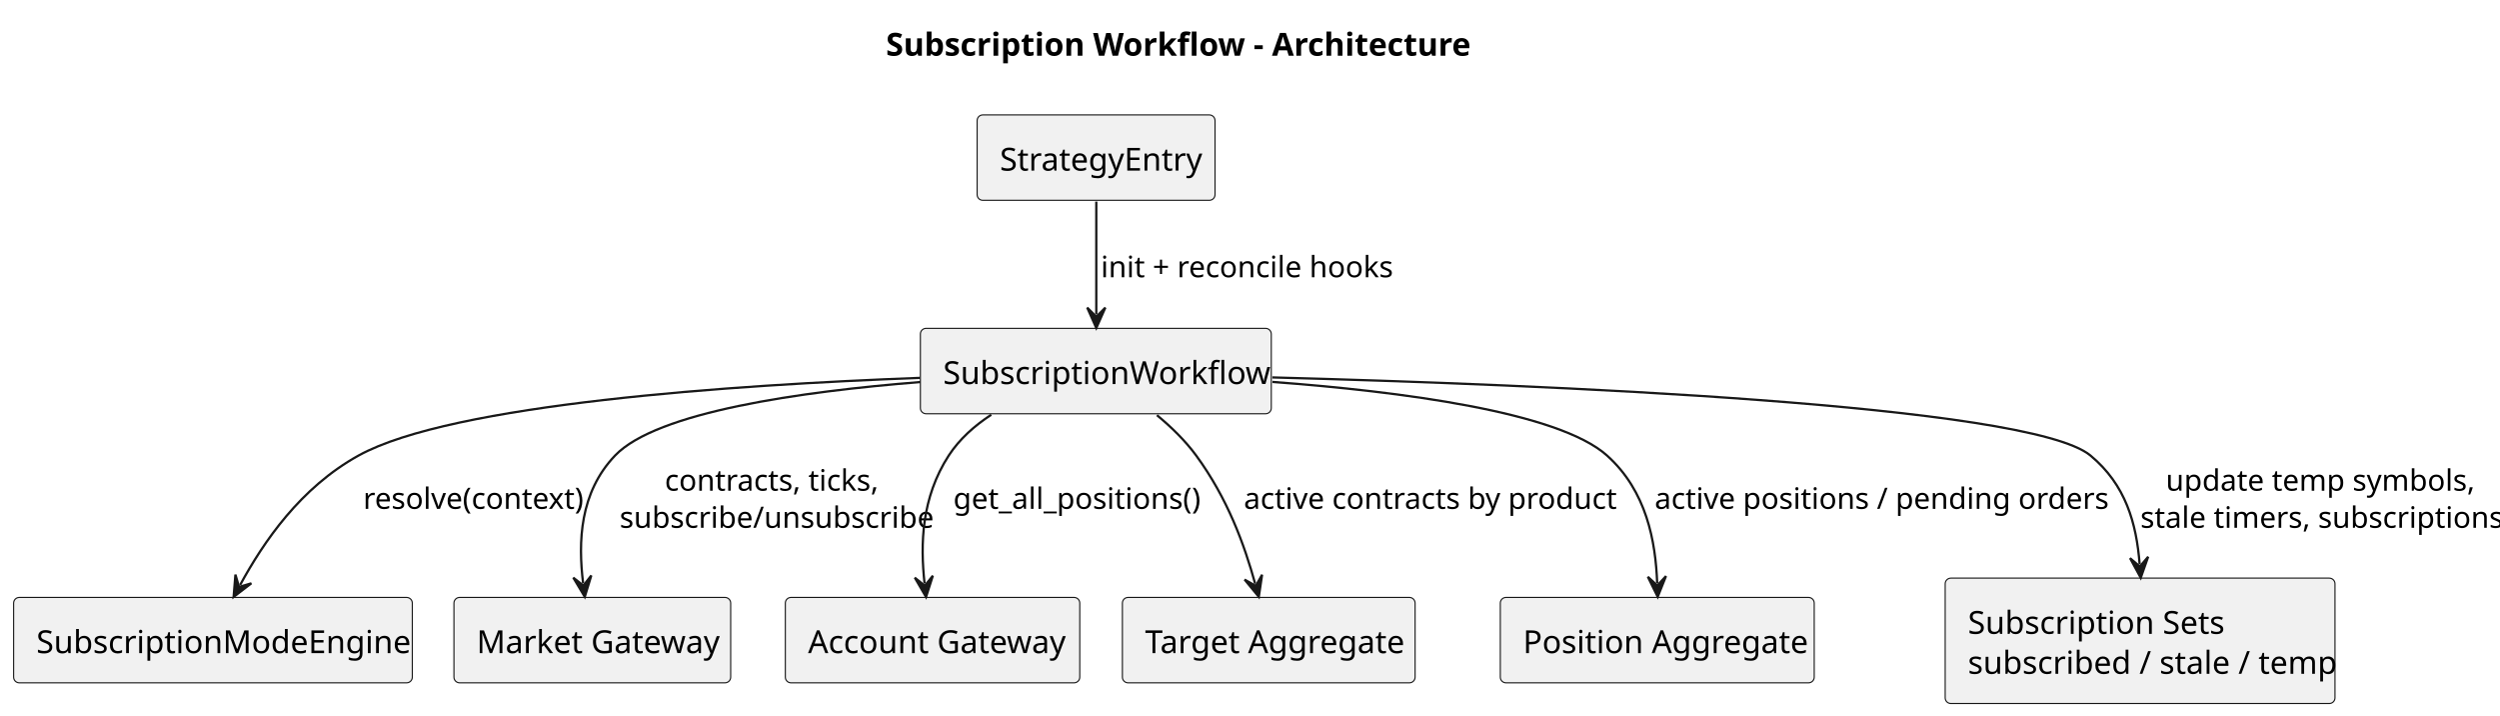
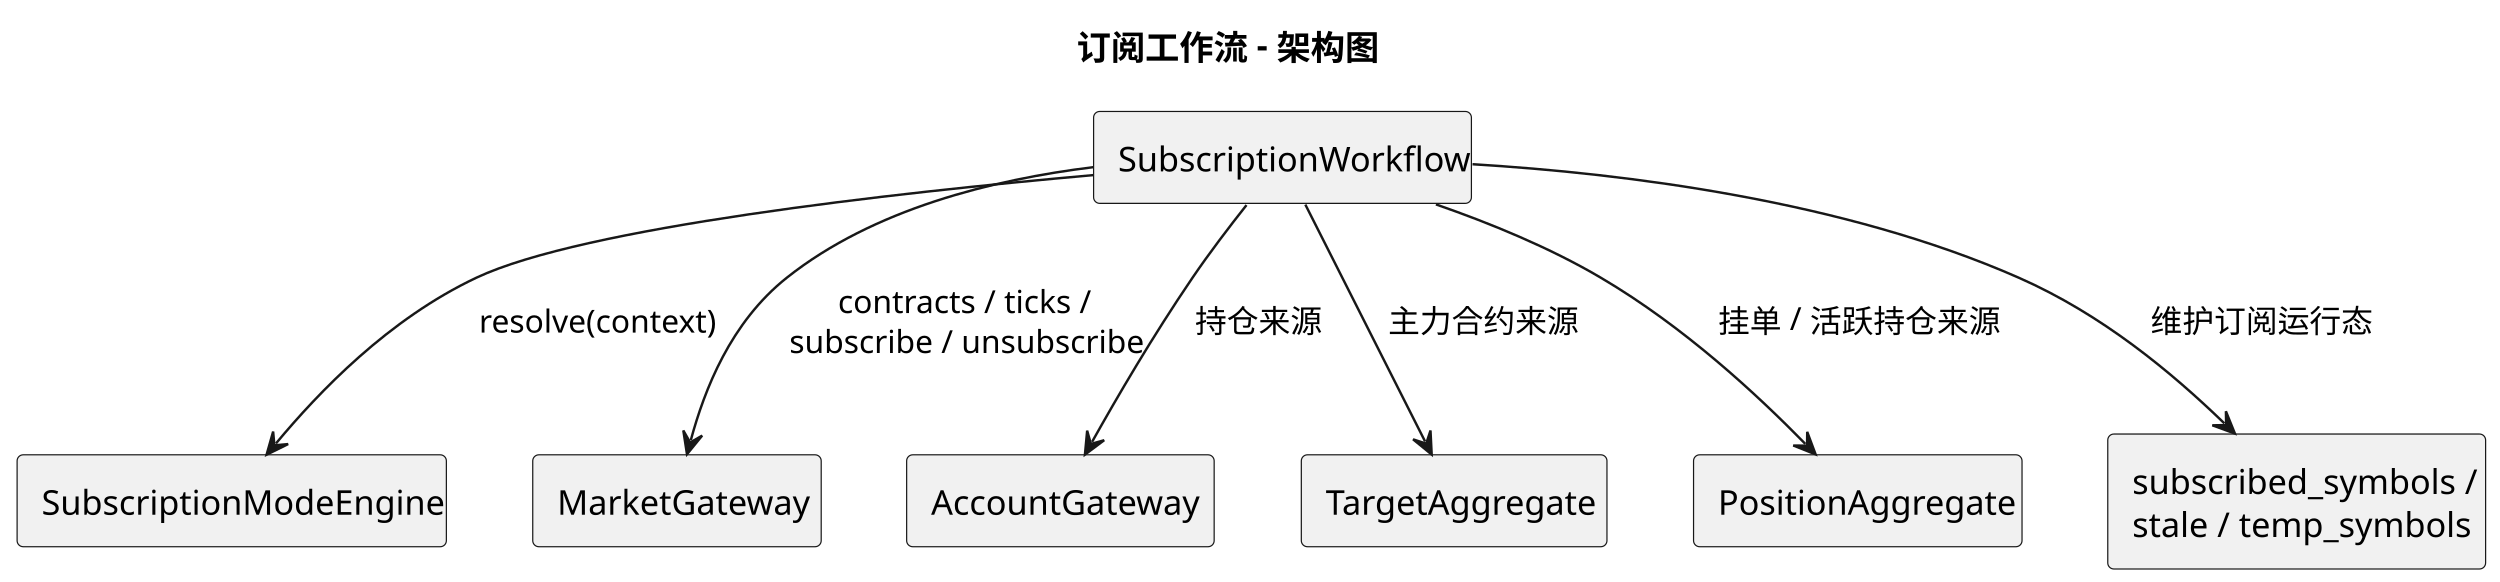
- <svg xmlns="http://www.w3.org/2000/svg" contentStyleType="text/css" data-diagram-type="DESCRIPTION" height="315px" preserveAspectRatio="none" style="width:1101px;height:315px;background:#FFFFFF;" version="1.1" viewBox="0 0 1101 315" width="1101px" zoomAndPan="magnify">
+ <svg xmlns="http://www.w3.org/2000/svg" contentStyleType="text/css" data-diagram-type="DESCRIPTION" height="238px" preserveAspectRatio="none" style="width:1023px;height:238px;background:#FFFFFF;" version="1.1" viewBox="0 0 1023 238" width="1023px" zoomAndPan="magnify">
  <defs />
  <g>
    <g class="title" data-source-line="1">
-       <text fill="#000000" font-family="sans-serif" font-size="14" font-weight="bold" lengthAdjust="spacing" textLength="247.352" x="390.324" y="24.533">Subscription Workflow - Architecture</text>
+       <text fill="#000000" font-family="sans-serif" font-size="14" font-weight="bold" lengthAdjust="spacing" textLength="127.941" x="440.586" y="24.533">订阅工作流 - 架构图</text>
    </g>
-     <g class="entity" data-qualified-name="entry" data-source-line="6" id="ent0002">
-       <rect fill="#F1F1F1" height="37.609" rx="2.5" ry="2.5" style="stroke:#181818;stroke-width:0.5;" width="104.814" x="430.5" y="50.609" />
-       <text fill="#000000" font-family="sans-serif" font-size="14" lengthAdjust="spacing" textLength="84.814" x="440.5" y="75.143">StrategyEntry</text>
+     <g class="entity" data-qualified-name="Workflow" data-source-line="5" id="ent0002">
+       <rect fill="#F1F1F1" height="37.609" rx="2.5" ry="2.5" style="stroke:#181818;stroke-width:0.5;" width="154.6" x="447.5" y="45.609" />
+       <text fill="#000000" font-family="sans-serif" font-size="14" lengthAdjust="spacing" textLength="134.6" x="457.5" y="70.143">SubscriptionWorkflow</text>
    </g>
-     <g class="entity" data-qualified-name="workflow" data-source-line="7" id="ent0003">
-       <rect fill="#F1F1F1" height="37.609" rx="2.5" ry="2.5" style="stroke:#181818;stroke-width:0.5;" width="154.6" x="405.5" y="144.609" />
-       <text fill="#000000" font-family="sans-serif" font-size="14" lengthAdjust="spacing" textLength="134.6" x="415.5" y="169.143">SubscriptionWorkflow</text>
+     <g class="entity" data-qualified-name="Engine" data-source-line="6" id="ent0003">
+       <rect fill="#F1F1F1" height="37.609" rx="2.5" ry="2.5" style="stroke:#181818;stroke-width:0.5;" width="175.654" x="7" y="186.109" />
+       <text fill="#000000" font-family="sans-serif" font-size="14" lengthAdjust="spacing" textLength="155.654" x="17" y="210.643">SubscriptionModeEngine</text>
    </g>
-     <g class="entity" data-qualified-name="engine" data-source-line="8" id="ent0004">
-       <rect fill="#F1F1F1" height="37.609" rx="2.5" ry="2.5" style="stroke:#181818;stroke-width:0.5;" width="175.654" x="6" y="263.109" />
-       <text fill="#000000" font-family="sans-serif" font-size="14" lengthAdjust="spacing" textLength="155.654" x="16" y="287.643">SubscriptionModeEngine</text>
+     <g class="entity" data-qualified-name="Market" data-source-line="7" id="ent0004">
+       <rect fill="#F1F1F1" height="37.609" rx="2.5" ry="2.5" style="stroke:#181818;stroke-width:0.5;" width="118.034" x="218" y="186.109" />
+       <text fill="#000000" font-family="sans-serif" font-size="14" lengthAdjust="spacing" textLength="98.034" x="228" y="210.643">MarketGateway</text>
    </g>
-     <g class="entity" data-qualified-name="market" data-source-line="9" id="ent0005">
-       <rect fill="#F1F1F1" height="37.609" rx="2.5" ry="2.5" style="stroke:#181818;stroke-width:0.5;" width="121.924" x="200" y="263.109" />
-       <text fill="#000000" font-family="sans-serif" font-size="14" lengthAdjust="spacing" textLength="101.924" x="210" y="287.643">Market Gateway</text>
+     <g class="entity" data-qualified-name="Account" data-source-line="8" id="ent0005">
+       <rect fill="#F1F1F1" height="37.609" rx="2.5" ry="2.5" style="stroke:#181818;stroke-width:0.5;" width="125.834" x="371" y="186.109" />
+       <text fill="#000000" font-family="sans-serif" font-size="14" lengthAdjust="spacing" textLength="105.834" x="381" y="210.643">AccountGateway</text>
    </g>
-     <g class="entity" data-qualified-name="account" data-source-line="10" id="ent0006">
-       <rect fill="#F1F1F1" height="37.609" rx="2.5" ry="2.5" style="stroke:#181818;stroke-width:0.5;" width="129.724" x="346" y="263.109" />
-       <text fill="#000000" font-family="sans-serif" font-size="14" lengthAdjust="spacing" textLength="109.724" x="356" y="287.643">Account Gateway</text>
+     <g class="entity" data-qualified-name="Target" data-source-line="9" id="ent0006">
+       <rect fill="#F1F1F1" height="37.609" rx="2.5" ry="2.5" style="stroke:#181818;stroke-width:0.5;" width="125.068" x="532.5" y="186.109" />
+       <text fill="#000000" font-family="sans-serif" font-size="14" lengthAdjust="spacing" textLength="105.068" x="542.5" y="210.643">TargetAggregate</text>
    </g>
-     <g class="entity" data-qualified-name="target" data-source-line="11" id="ent0007">
-       <rect fill="#F1F1F1" height="37.609" rx="2.5" ry="2.5" style="stroke:#181818;stroke-width:0.5;" width="128.958" x="494.5" y="263.109" />
-       <text fill="#000000" font-family="sans-serif" font-size="14" lengthAdjust="spacing" textLength="108.958" x="504.5" y="287.643">Target Aggregate</text>
+     <g class="entity" data-qualified-name="Position" data-source-line="10" id="ent0007">
+       <rect fill="#F1F1F1" height="37.609" rx="2.5" ry="2.5" style="stroke:#181818;stroke-width:0.5;" width="134.413" x="693" y="186.109" />
+       <text fill="#000000" font-family="sans-serif" font-size="14" lengthAdjust="spacing" textLength="114.413" x="703" y="210.643">PositionAggregate</text>
    </g>
-     <g class="entity" data-qualified-name="positions" data-source-line="12" id="ent0008">
-       <rect fill="#F1F1F1" height="37.609" rx="2.5" ry="2.5" style="stroke:#181818;stroke-width:0.5;" width="138.303" x="661" y="263.109" />
-       <text fill="#000000" font-family="sans-serif" font-size="14" lengthAdjust="spacing" textLength="118.303" x="671" y="287.643">Position Aggregate</text>
+     <g class="entity" data-qualified-name="RuntimeState" data-source-line="11" id="ent0008">
+       <rect fill="#F1F1F1" height="55.219" rx="2.5" ry="2.5" style="stroke:#181818;stroke-width:0.5;" width="154.613" x="862.5" y="177.609" />
+       <text fill="#000000" font-family="sans-serif" font-size="14" lengthAdjust="spacing" textLength="134.613" x="872.5" y="202.143">subscribed_symbols /</text>
+       <text fill="#000000" font-family="sans-serif" font-size="14" lengthAdjust="spacing" textLength="131.496" x="872.5" y="219.752">stale / temp_symbols</text>
    </g>
-     <g class="entity" data-qualified-name="state" data-source-line="13" id="ent0009">
-       <rect fill="#F1F1F1" height="55.219" rx="2.5" ry="2.5" style="stroke:#181818;stroke-width:0.5;" width="171.737" x="857" y="254.609" />
-       <text fill="#000000" font-family="sans-serif" font-size="14" lengthAdjust="spacing" textLength="108.944" x="867" y="279.143">Subscription Sets</text>
-       <text fill="#000000" font-family="sans-serif" font-size="14" lengthAdjust="spacing" textLength="151.737" x="867" y="296.752">subscribed / stale / temp</text>
+     <g class="link" data-entity-1="ent0002" data-entity-2="ent0003" data-link-type="dependency" data-source-line="13" id="lnk9">
+       <path d="M447.44,71.649 C364.32,79.039 238.48,93.139 195,113.609 C158.99,130.569 130.551,160.3 112.921,181.46" fill="none" id="Workflow-to-Engine" style="stroke:#181818;stroke-width:1;" />
+       <polygon fill="#181818" points="109.08,186.069,117.914,181.715,112.281,182.228,111.768,176.594,109.08,186.069" style="stroke:#181818;stroke-width:1;" />
+       <text fill="#000000" font-family="sans-serif" font-size="13" lengthAdjust="spacing" textLength="92.479" x="196" y="136.105">resolve(context)</text>
    </g>
-     <g class="link" data-entity-1="ent0002" data-entity-2="ent0003" data-link-type="dependency" id="lnk10">
-       <polygon fill="#181818" points="483,144.471,487,135.471,483,139.471,479,135.471,483,144.471" style="stroke:#181818;stroke-width:1;" />
-       <path d="M483,88.786 C483,104.915 483,122.353 483,138.471" fill="none" style="stroke:#181818;stroke-width:1;" />
-       <text fill="#000000" font-family="sans-serif" font-size="13" lengthAdjust="spacing" textLength="121.761" x="485" y="122.105">init + reconcile hooks</text>
+     <g class="link" data-entity-1="ent0002" data-entity-2="ent0004" data-link-type="dependency" data-source-line="14" id="lnk10">
+       <path d="M447.3,68.409 C406.3,73.459 357.32,85.579 322,113.609 C298.91,131.929 288.315,159.39 282.685,180.09" fill="none" id="Workflow-to-Market" style="stroke:#181818;stroke-width:1;" />
+       <polygon fill="#181818" points="281.11,185.879,287.332,178.245,282.422,181.055,279.612,176.145,281.11,185.879" style="stroke:#181818;stroke-width:1;" />
+       <text fill="#000000" font-family="sans-serif" font-size="13" lengthAdjust="spacing" textLength="96.802" x="342.884" y="128.105">contracts / ticks /</text>
+       <text fill="#000000" font-family="sans-serif" font-size="13" lengthAdjust="spacing" textLength="136.57" x="323" y="144.456">subscribe / unsubscribe</text>
    </g>
-     <g class="link" data-entity-1="ent0003" data-entity-2="ent0004" data-link-type="dependency" id="lnk11">
-       <polygon fill="#181818" points="102.925,262.878,110.745,256.89,105.319,258.488,103.721,253.061,102.925,262.878" style="stroke:#181818;stroke-width:1;" />
-       <path d="M405.284,166.409 C322.904,169.503 199.119,177.894 158,200.609 C132.37,214.768 116.184,238.555 105.797,257.61" fill="none" style="stroke:#181818;stroke-width:1;" />
-       <text fill="#000000" font-family="sans-serif" font-size="13" lengthAdjust="spacing" textLength="92.479" x="160" y="224.105">resolve(context)</text>
+     <g class="link" data-entity-1="ent0002" data-entity-2="ent0005" data-link-type="dependency" data-source-line="15" id="lnk11">
+       <path d="M510.07,83.919 C503.11,92.719 494.86,103.519 488,113.609 C471.43,137.969 457.284,162.246 446.884,180.796" fill="none" id="Workflow-to-Account" style="stroke:#181818;stroke-width:1;" />
+       <polygon fill="#181818" points="443.95,186.029,451.84,180.135,446.395,181.668,444.862,176.223,443.95,186.029" style="stroke:#181818;stroke-width:1;" />
+       <text fill="#000000" font-family="sans-serif" font-size="13" lengthAdjust="spacing" textLength="52" x="489" y="136.105">持仓来源</text>
    </g>
-     <g class="link" data-entity-1="ent0003" data-entity-2="ent0005" data-link-type="dependency" id="lnk12">
-       <polygon fill="#181818" points="257.635,262.85,260.518,253.432,257.031,257.886,252.576,254.399,257.635,262.85" style="stroke:#181818;stroke-width:1;" />
-       <path d="M405.498,168.25 C352.767,172.44 289.352,181.42 271,200.609 C255.329,216.996 254.689,238.655 256.91,256.894" fill="none" style="stroke:#181818;stroke-width:1;" />
-       <text fill="#000000" font-family="sans-serif" font-size="13" lengthAdjust="spacing" textLength="89.578" x="292.884" y="216.105">contracts, ticks,</text>
-       <text fill="#000000" font-family="sans-serif" font-size="13" lengthAdjust="spacing" textLength="129.346" x="273" y="232.456">subscribe/unsubscribe</text>
+     <g class="link" data-entity-1="ent0002" data-entity-2="ent0006" data-link-type="dependency" data-source-line="16" id="lnk12">
+       <path d="M534.15,83.719 C547.57,110.259 569.723,154.095 583.143,180.645" fill="none" id="Workflow-to-Target" style="stroke:#181818;stroke-width:1;" />
+       <polygon fill="#181818" points="585.85,185.999,585.36,176.163,583.595,181.537,578.22,179.772,585.85,185.999" style="stroke:#181818;stroke-width:1;" />
+       <text fill="#000000" font-family="sans-serif" font-size="13" lengthAdjust="spacing" textLength="78" x="568" y="136.105">主力合约来源</text>
    </g>
-     <g class="link" data-entity-1="ent0003" data-entity-2="ent0006" data-link-type="dependency" id="lnk13">
-       <polygon fill="#181818" points="407.986,262.924,410.99,253.544,407.445,257.953,403.036,254.409,407.986,262.924" style="stroke:#181818;stroke-width:1;" />
-       <path d="M436.723,182.649 C429.402,187.44 422.707,193.36 418,200.609 C405.93,219.2 405.444,239.542 407.337,256.959" fill="none" style="stroke:#181818;stroke-width:1;" />
-       <text fill="#000000" font-family="sans-serif" font-size="13" lengthAdjust="spacing" textLength="105.504" x="420" y="224.105">get_all_positions()</text>
+     <g class="link" data-entity-1="ent0002" data-entity-2="ent0007" data-link-type="dependency" data-source-line="17" id="lnk13">
+       <path d="M587.57,83.639 C609.66,91.299 634.17,101.329 655,113.609 C689.42,133.889 719.153,161.632 738.753,181.652" fill="none" id="Workflow-to-Position" style="stroke:#181818;stroke-width:1;" />
+       <polygon fill="#181818" points="742.95,185.939,739.512,176.71,739.452,182.367,733.796,182.307,742.95,185.939" style="stroke:#181818;stroke-width:1;" />
+       <text fill="#000000" font-family="sans-serif" font-size="13" lengthAdjust="spacing" textLength="114.835" x="703" y="136.105">挂单 / 活跃持仓来源</text>
    </g>
-     <g class="link" data-entity-1="ent0003" data-entity-2="ent0007" data-link-type="dependency" id="lnk14">
-       <polygon fill="#181818" points="554.6,262.853,556.048,253.111,553.264,258.035,548.34,255.25,554.6,262.853" style="stroke:#181818;stroke-width:1;" />
-       <path d="M509.725,182.843 C515.989,188.037 522.221,194.078 527,200.609 C540.943,219.665 548.216,239.843 552.996,257.072" fill="none" style="stroke:#181818;stroke-width:1;" />
-       <text fill="#000000" font-family="sans-serif" font-size="13" lengthAdjust="spacing" textLength="154.629" x="548" y="224.105">active contracts by product</text>
-     </g>
-     <g class="link" data-entity-1="ent0003" data-entity-2="ent0008" data-link-type="dependency" id="lnk15">
-       <polygon fill="#181818" points="730.346,262.86,733.999,253.714,730.155,257.863,726.005,254.019,730.346,262.86" style="stroke:#181818;stroke-width:1;" />
-       <path d="M560.6,168.198 C616.826,172.387 686.58,181.389 708,200.609 C725.469,216.285 729.41,238.362 730.116,256.864" fill="none" style="stroke:#181818;stroke-width:1;" />
-       <text fill="#000000" font-family="sans-serif" font-size="13" lengthAdjust="spacing" textLength="186.443" x="729" y="224.105">active positions / pending orders</text>
-     </g>
-     <g class="link" data-entity-1="ent0003" data-entity-2="ent0009" data-link-type="dependency" id="lnk16">
-       <polygon fill="#181818" points="943.154,254.485,946.43,245.197,942.759,249.5,938.455,245.829,943.154,254.485" style="stroke:#181818;stroke-width:1;" />
-       <path d="M560.561,166.217 C678.957,169.375 893.962,178.157 921,200.609 C936.605,213.568 941.247,230.447 942.68,248.504" fill="none" style="stroke:#181818;stroke-width:1;" />
-       <text fill="#000000" font-family="sans-serif" font-size="13" lengthAdjust="spacing" textLength="127.175" x="954.188" y="216.105">update temp symbols,</text>
-       <text fill="#000000" font-family="sans-serif" font-size="13" lengthAdjust="spacing" textLength="149.551" x="943" y="232.456">stale timers, subscriptions</text>
+     <g class="link" data-entity-1="ent0002" data-entity-2="ent0008" data-link-type="dependency" data-source-line="18" id="lnk14">
+       <path d="M602.56,67.209 C665.22,70.989 754.44,82.119 826,113.609 C860.23,128.669 888.668,152.397 910.218,173.247" fill="none" id="Workflow-to-RuntimeState" style="stroke:#181818;stroke-width:1;" />
+       <polygon fill="#181818" points="914.53,177.419,910.843,168.287,910.937,173.943,905.28,174.036,914.53,177.419" style="stroke:#181818;stroke-width:1;" />
+       <text fill="#000000" font-family="sans-serif" font-size="13" lengthAdjust="spacing" textLength="91" x="880" y="136.105">维护订阅运行态</text>
    </g>
  </g>
</svg>
